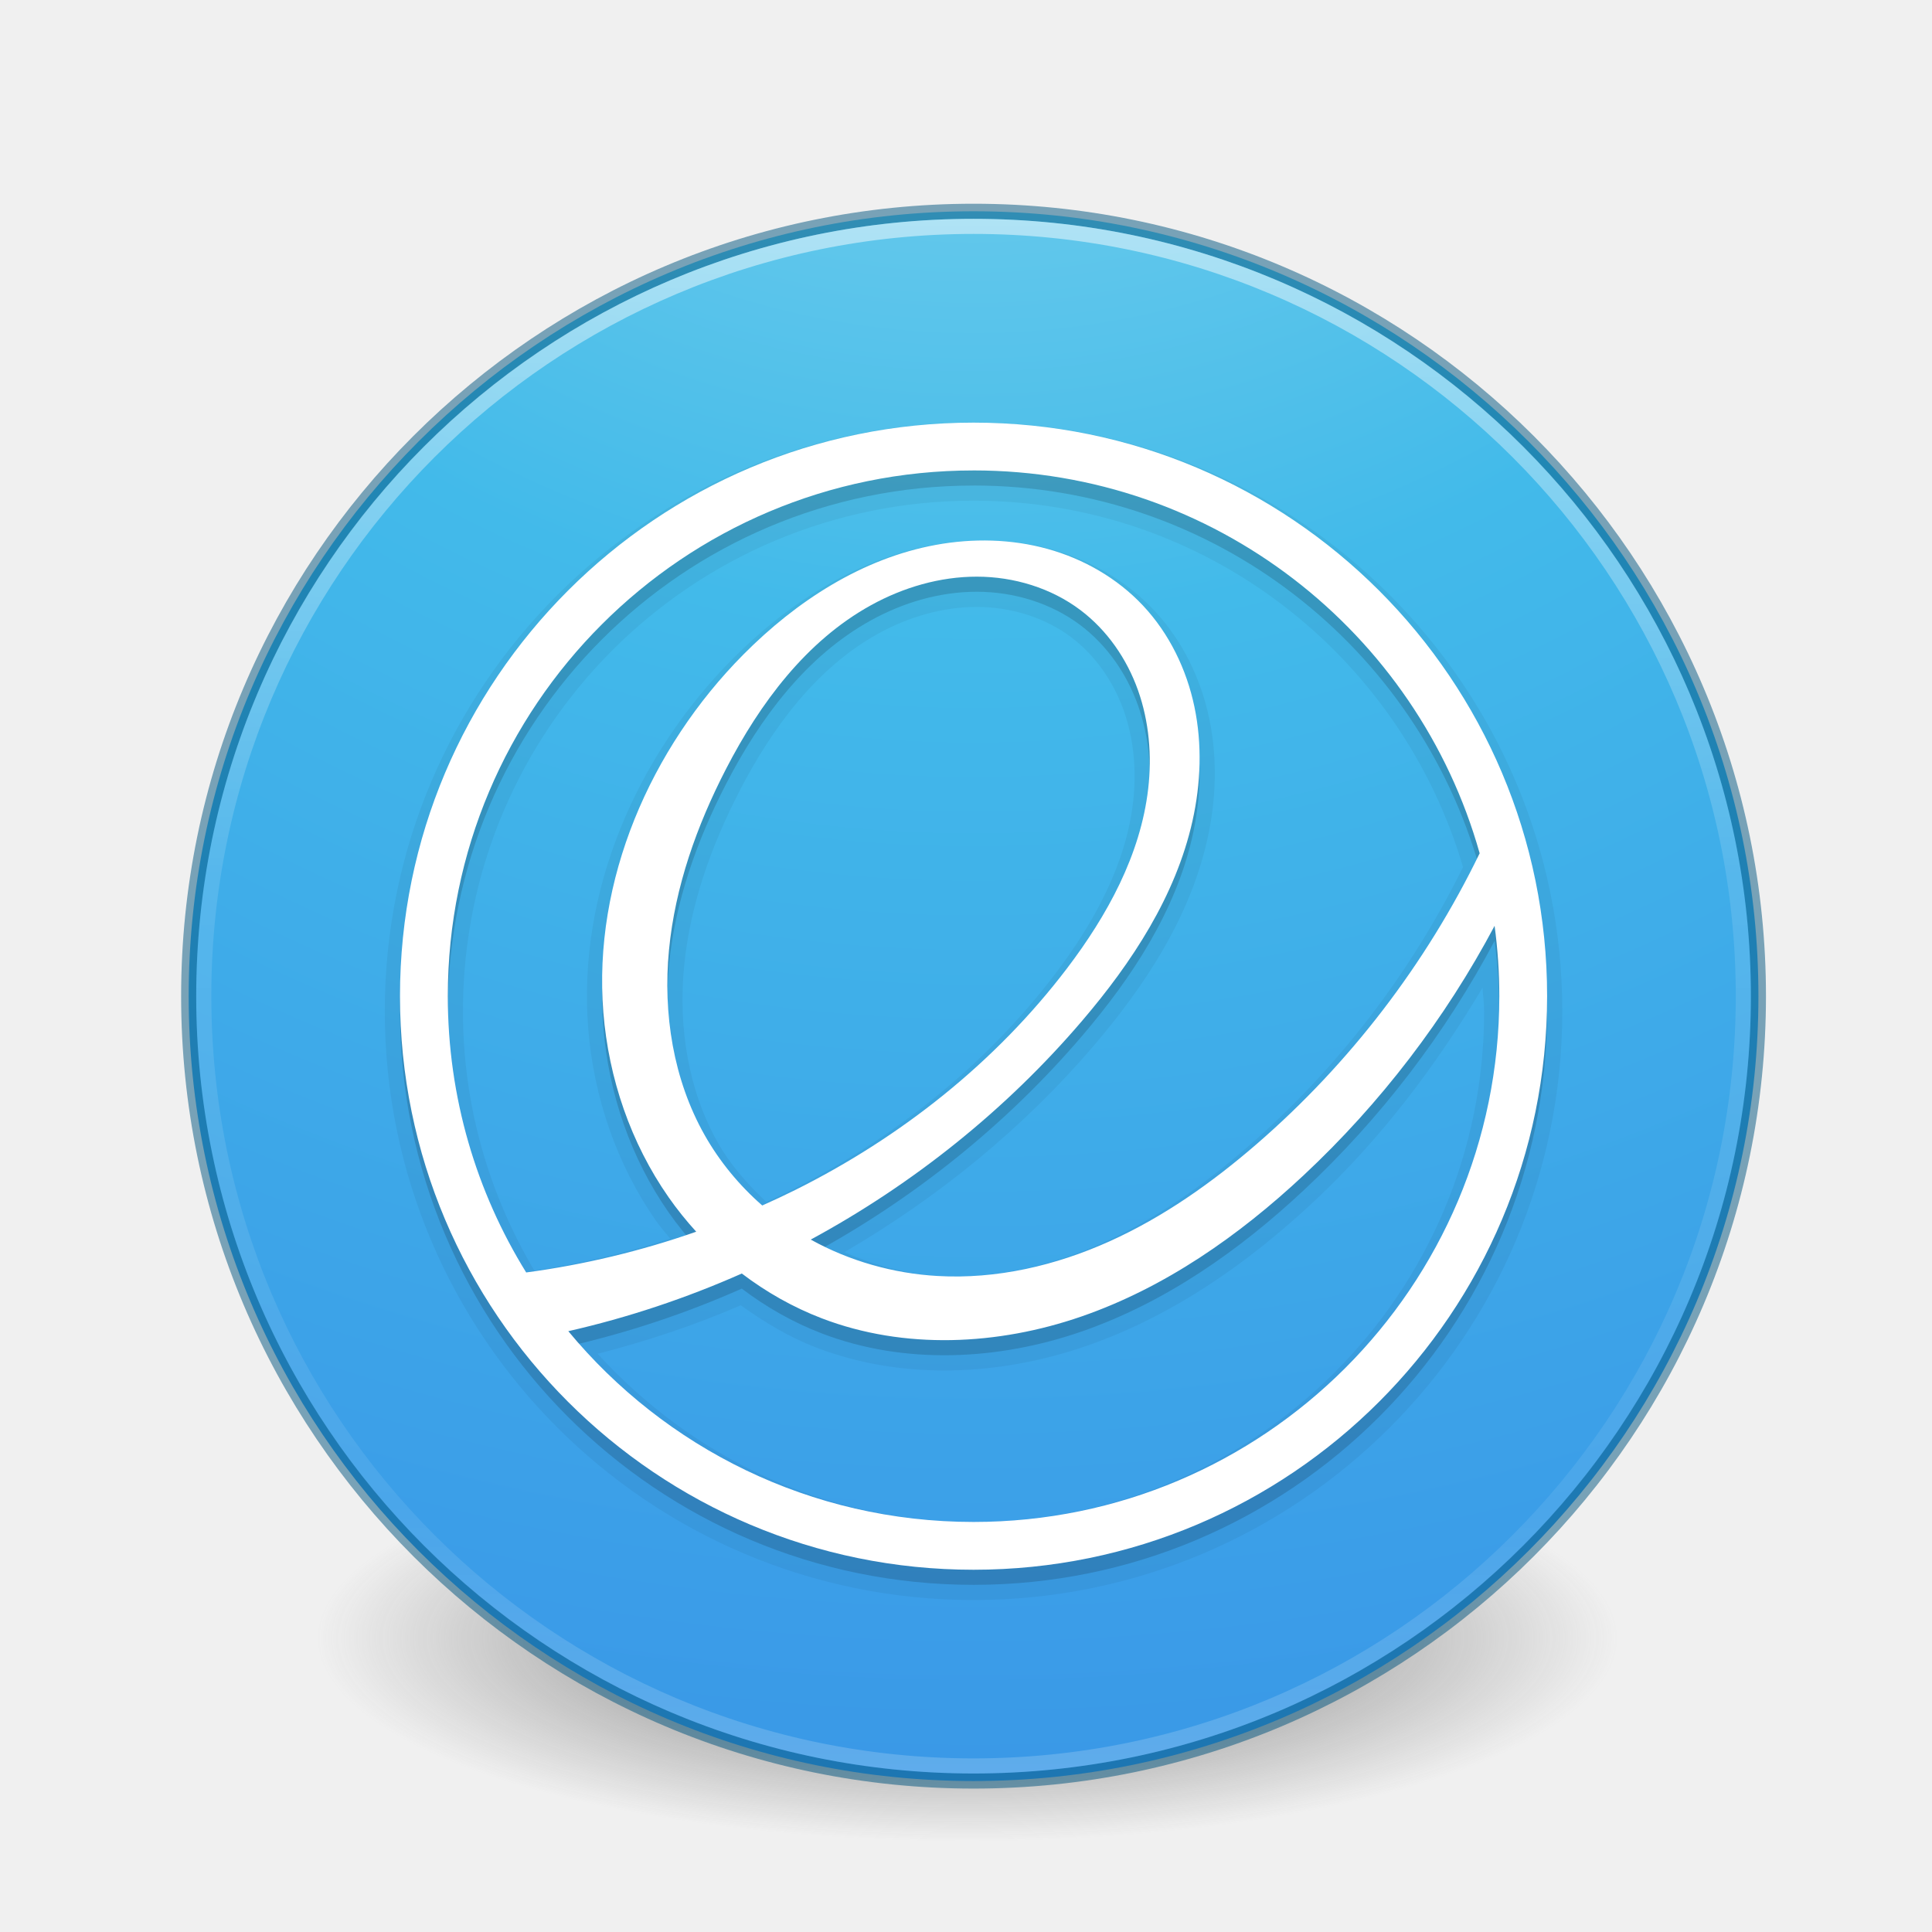
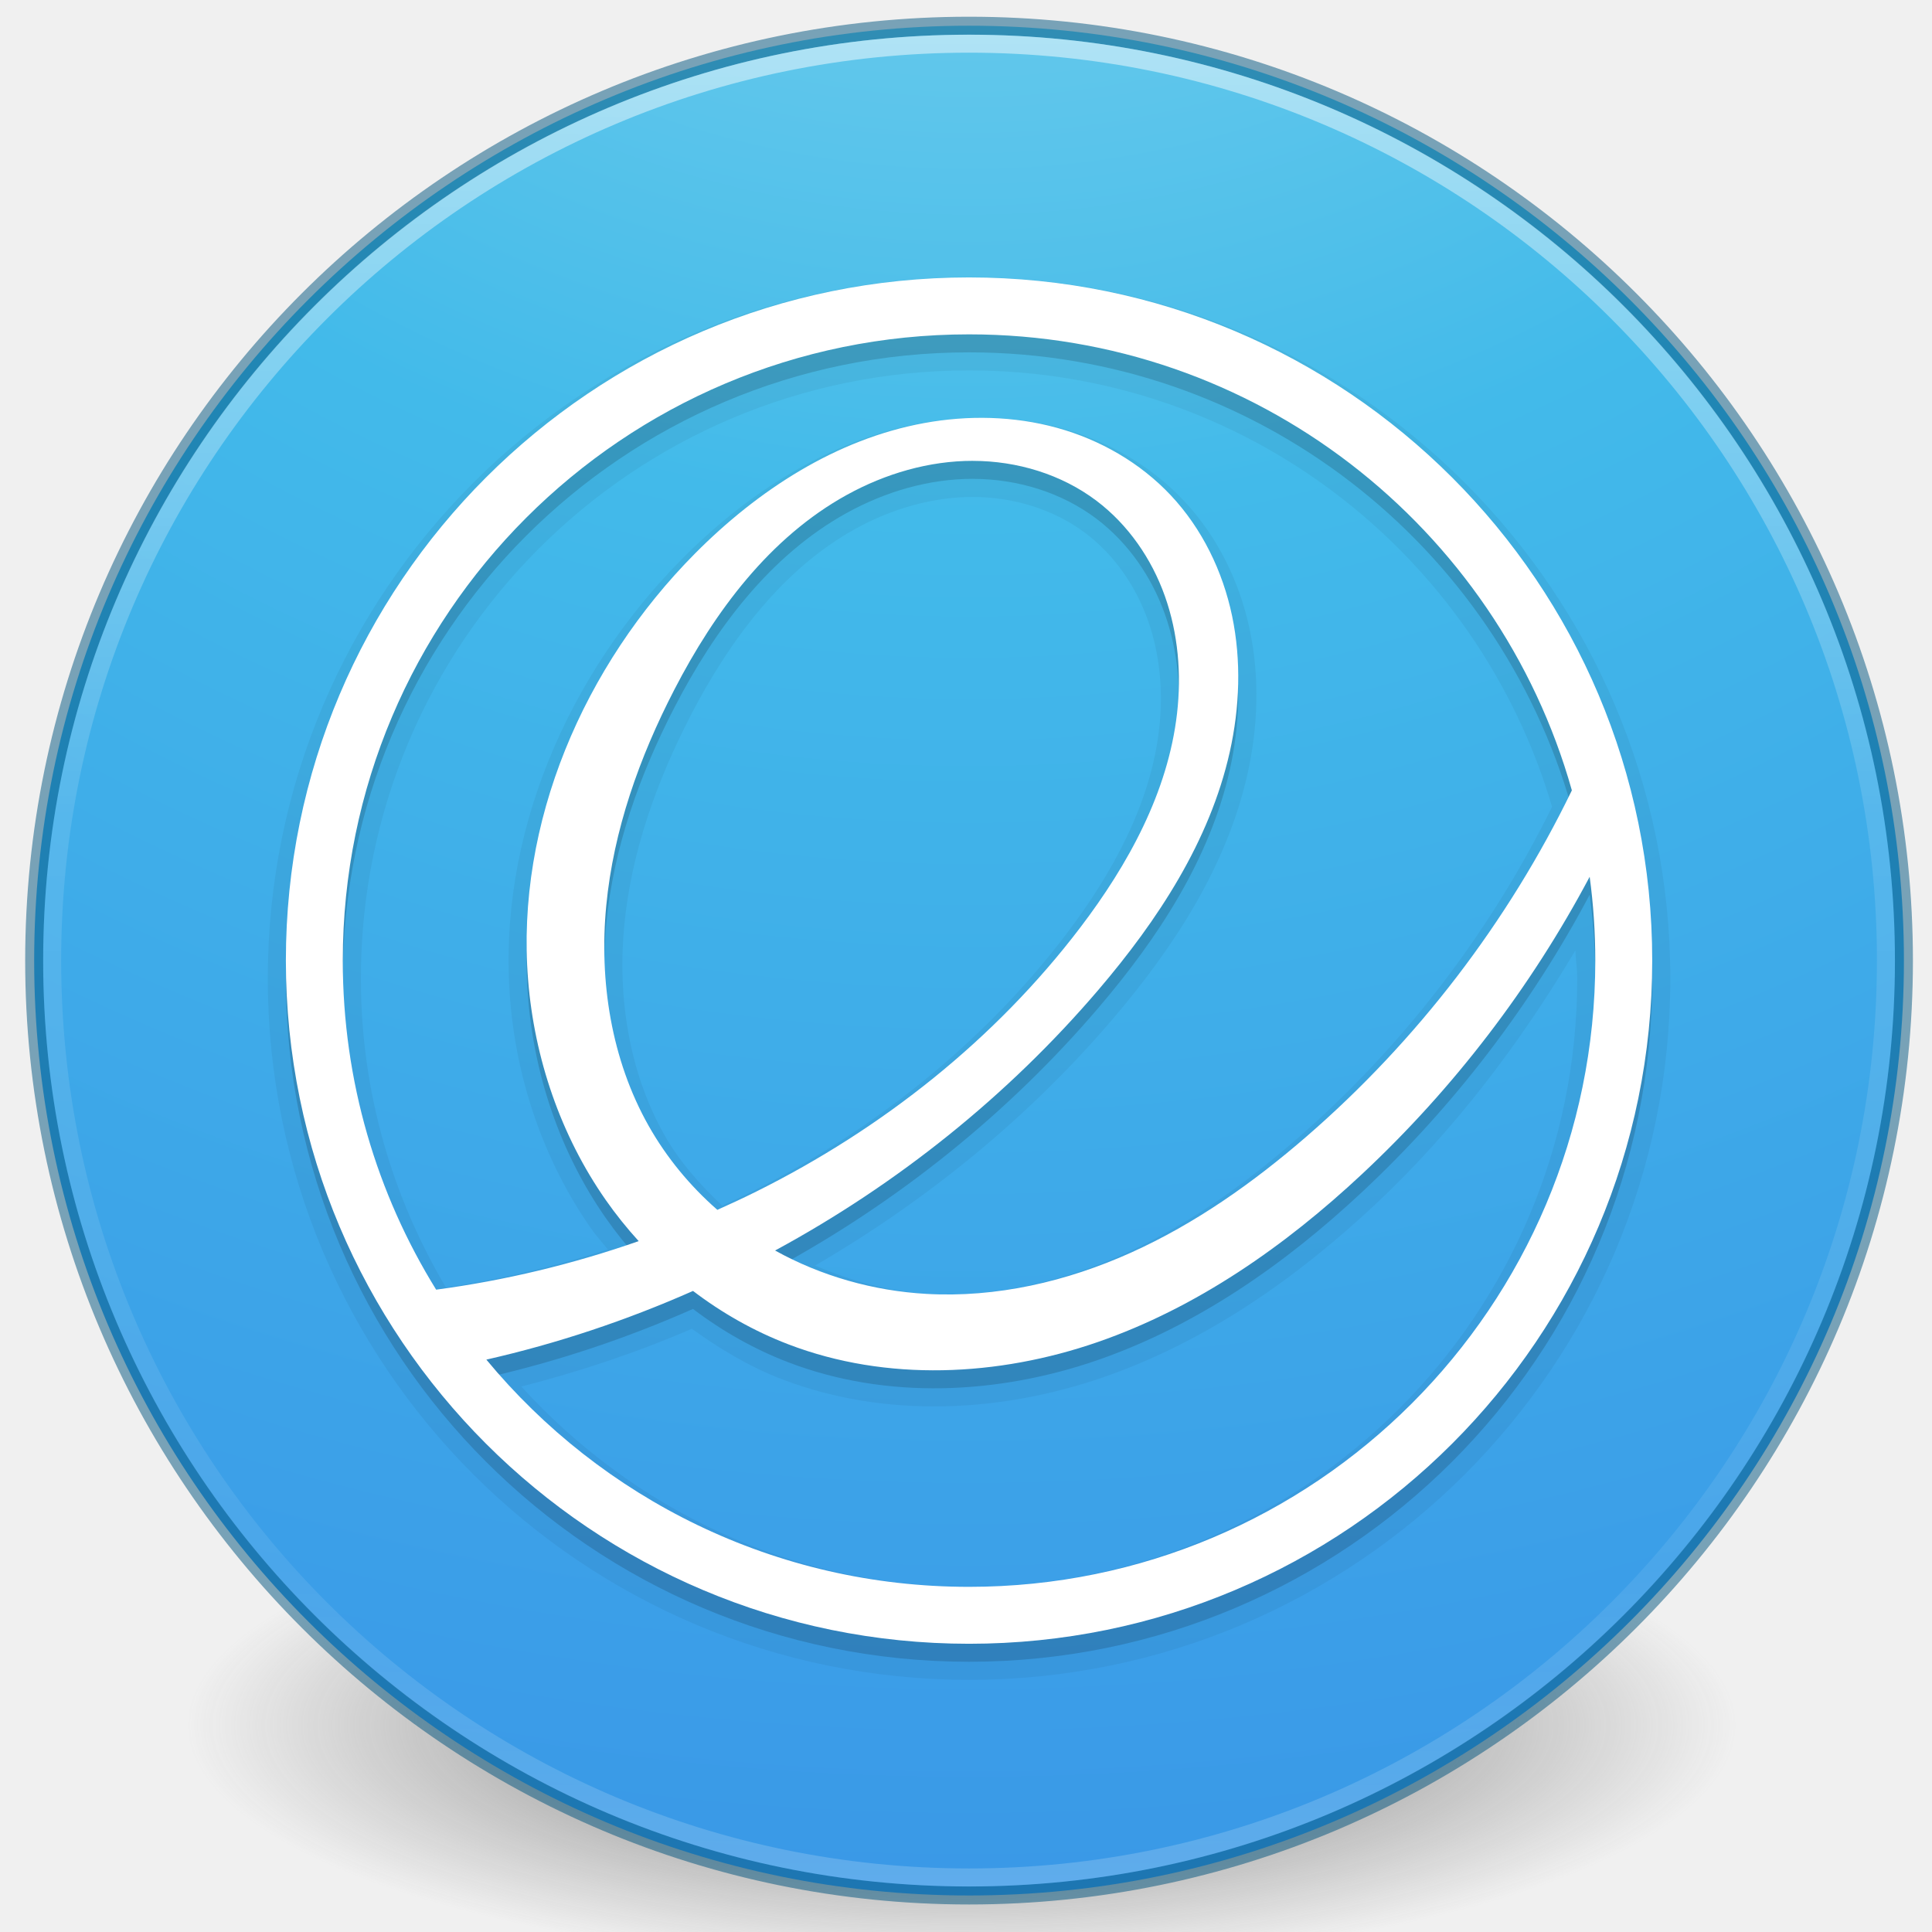
- <svg xmlns="http://www.w3.org/2000/svg" xmlns:xlink="http://www.w3.org/1999/xlink" version="1.1" width="128" height="128" id="svg5157">
+ <svg xmlns="http://www.w3.org/2000/svg" xmlns:xlink="http://www.w3.org/1999/xlink" version="1.1" width="64" height="64" id="svg5157">
  <defs id="defs5159">
    <linearGradient id="linearGradient3820-7-2-8-6">
      <stop id="stop3822-2-6-5-0" style="stop-color:#3d3d3d;stop-opacity:1" offset="0" />
      <stop id="stop3864-8-7-4-1" style="stop-color:#686868;stop-opacity:0.498" offset="0.5" />
      <stop id="stop3824-1-2-6-7" style="stop-color:#686868;stop-opacity:0" offset="1" />
    </linearGradient>
    <linearGradient id="linearGradient2867-449-88-871-390-598-476-591-434-148-57-177-3-8">
      <stop id="stop3750-8-9" style="stop-color:#90dbec;stop-opacity:1" offset="0" />
      <stop id="stop3752-3-2" style="stop-color:#42baea;stop-opacity:1" offset="0.262" />
      <stop id="stop3754-7-2" style="stop-color:#3689e6;stop-opacity:1" offset="0.705" />
      <stop id="stop3756-9-3" style="stop-color:#2b63a0;stop-opacity:1" offset="1" />
    </linearGradient>
    <linearGradient id="linearGradient4806">
      <stop offset="0" style="stop-color:#ffffff;stop-opacity:1" id="stop4808" />
      <stop offset="0.424" style="stop-color:#ffffff;stop-opacity:0.235" id="stop4810" />
      <stop offset="0.821" style="stop-color:#ffffff;stop-opacity:0.157" id="stop4812" />
      <stop offset="1" style="stop-color:#ffffff;stop-opacity:0.392" id="stop4814" />
    </linearGradient>
-     <linearGradient xlink:href="#linearGradient4806" id="linearGradient3118" gradientUnits="userSpaceOnUse" gradientTransform="matrix(4.16388,0,0,4.16388,-236.0326,-50.03625)" x1="71.204" y1="15.369" x2="71.204" y2="40.496" />
-     <radialGradient xlink:href="#linearGradient3820-7-2-8-6" id="radialGradient3163" gradientUnits="userSpaceOnUse" gradientTransform="matrix(0.6869404,0,0,0.2146169,-4.02174,68.57333)" cx="99.157" cy="186.171" fx="99.157" fy="186.171" r="62.769" />
-     <radialGradient cx="1.198" cy="8.45" r="20" fx="1.198" fy="8.45" id="radialGradient3328" xlink:href="#linearGradient2867-449-88-871-390-598-476-591-434-148-57-177-3-8" gradientUnits="userSpaceOnUse" gradientTransform="matrix(0,12.68293,-13.41703,-3.4520992e-7,177.8711,-40.51178)" />
+     <linearGradient xlink:href="#linearGradient4806" id="linearGradient3118" gradientUnits="userSpaceOnUse" gradientTransform="matrix(2.479797,0,0,2.479797,-146.8809,-37.28399)" x1="71.204" y1="15.369" x2="71.204" y2="40.496" />
+     <radialGradient xlink:href="#linearGradient3820-7-2-8-6" id="radialGradient3163" gradientUnits="userSpaceOnUse" gradientTransform="matrix(0.4091071,0,0,0.127815,-8.706851,33.3539)" cx="99.157" cy="186.171" fx="99.157" fy="186.171" r="62.769" />
+     <radialGradient cx="1.198" cy="8.45" r="20" fx="1.198" fy="8.45" id="radialGradient3328" xlink:href="#linearGradient2867-449-88-871-390-598-476-591-434-148-57-177-3-8" gradientUnits="userSpaceOnUse" gradientTransform="matrix(0,7.553316,-7.990507,-2.0558964e-7,99.61935,-31.6117)" />
  </defs>
-   <path style="fill:url(#radialGradient3163);fill-opacity:1;stroke:none" id="path3818-0-5-0" d="m 107.212,108.529 a 43.119,13.471 0 1 1 -86.237,0 43.119,13.471 0 1 1 86.237,0 z" />
-   <path style="color:#000000;display:inline;overflow:visible;visibility:visible;fill:url(#radialGradient3328);fill-opacity:1;fill-rule:nonzero;stroke:none;stroke-width:1;marker:none;enable-background:accumulate" id="path2555-9" d="m 64.5,13.998 c -28.692,0 -52,23.308 -52,52 0,28.692 23.308,52 52,52 28.692,0 52,-23.308 52,-52 0,-28.692 -23.308,-52 -52,-52 z" />
-   <path style="opacity:0.5;color:#000000;fill:#000000;fill-opacity:0;fill-rule:nonzero;stroke:#00537d;stroke-width:1;stroke-linecap:round;stroke-linejoin:round;stroke-miterlimit:4;stroke-opacity:1;stroke-dasharray:none;stroke-dashoffset:0;marker:none;visibility:visible;display:inline;overflow:visible;enable-background:accumulate;clip-rule:nonzero;isolation:auto;mix-blend-mode:normal;color-interpolation:sRGB;color-interpolation-filters:linearRGB;solid-color:#000000;solid-opacity:1;filter-blend-mode:normal;filter-gaussianBlur-deviation:0;color-rendering:auto;image-rendering:auto;shape-rendering:auto;text-rendering:auto" id="path2555-7-1" d="m 64.5,13.998 c -28.692,0 -52,23.308 -52,52 0,28.692 23.308,52 52,52 28.692,0 52,-23.308 52,-52 0,-28.692 -23.308,-52 -52,-52 z" />
-   <path style="opacity:0.5;color:#000000;fill:none;stroke:url(#linearGradient3118);stroke-width:1;stroke-linecap:round;stroke-linejoin:round;stroke-miterlimit:4;stroke-opacity:1;stroke-dasharray:none;stroke-dashoffset:0;marker:none;visibility:visible;display:inline;overflow:visible;enable-background:accumulate" id="path3019" d="m 115.5,65.998 c 0,28.167 -22.834,51 -51,51 -28.166,0 -51,-22.833 -51,-51 0,-28.167 22.833,-51 51,-51 28.167,0 51,22.833 51,51 z" />
-   <path style="color:#000000;clip-rule:nonzero;display:inline;overflow:visible;visibility:visible;opacity:0.05;isolation:auto;mix-blend-mode:normal;color-interpolation:sRGB;color-interpolation-filters:linearRGB;solid-color:#000000;solid-opacity:1;fill:#000000;fill-opacity:1;fill-rule:nonzero;stroke:none;stroke-width:1;stroke-linecap:butt;stroke-linejoin:miter;stroke-miterlimit:4;stroke-dasharray:none;stroke-dashoffset:0;stroke-opacity:1;marker:none;color-rendering:auto;image-rendering:auto;shape-rendering:auto;text-rendering:auto;enable-background:accumulate;filter-blend-mode:normal;filter-gaussianBlur-deviation:0" id="path3492" d="m 64.5,27.994 c -21.531,0 -39.006,17.475 -39.006,39.006 0,21.531 17.475,39.006 39.006,39.006 21.531,0 39.006,-17.475 39.006,-39.006 0,-21.531 -17.475,-39.006 -39.006,-39.006 z m 0,5.178 c 15.37,0 28.304,10.254 32.43,24.275 -3.483,7.059 -8.372,13.427 -14.322,18.58 -2.907,2.518 -6.059,4.74 -9.508,6.295 -3.445,1.553 -7.214,2.424 -10.926,2.211 -2.159,-0.124 -4.252,-0.726 -6.238,-1.57 6.211,-3.62 11.859,-8.213 16.531,-13.686 3.358,-3.933 6.354,-8.457 7.52,-13.658 0.584,-2.604 0.686,-5.344 0.133,-7.994 -0.554,-2.655 -1.781,-5.194 -3.664,-7.197 -1.84,-1.957 -4.233,-3.328 -6.795,-4.035 -2.559,-0.706 -5.258,-0.754 -7.836,-0.283 -5.154,0.942 -9.679,3.908 -13.283,7.539 -6.356,6.404 -10.297,15.431 -9.57,24.504 0.363,4.535 1.882,8.992 4.498,12.74 0.287,0.411 0.623,0.78 0.936,1.17 -2.941,0.945 -5.949,1.67 -9.004,2.117 C 32.417,79.14 30.672,73.285 30.672,67 30.672,48.306 45.806,33.172 64.5,33.172 Z m 0.219,7.039 c 2.246,0.003 4.506,0.689 6.264,2.018 1.585,1.197 2.784,2.926 3.463,4.834 0.681,1.913 0.862,4.018 0.625,6.074 -0.474,4.121 -2.578,7.992 -5.188,11.422 -4.627,6.081 -10.794,10.966 -17.66,14.387 -0.477,0.237 -0.966,0.458 -1.453,0.682 -1.241,-1.167 -2.379,-2.45 -3.213,-3.926 C 45.601,72.238 44.936,68.07 45.322,64.039 45.709,60.001 47.104,56.066 49,52.395 c 2.195,-4.25 5.157,-8.194 9.189,-10.418 2.013,-1.11 4.276,-1.769 6.529,-1.766 z M 98.223,65.438 c 0.025,0.524 0.105,1.033 0.105,1.562 0,18.694 -15.134,33.828 -33.828,33.828 -9.909,0 -18.716,-4.352 -24.902,-11.135 3.237,-0.834 6.416,-1.886 9.48,-3.215 1.556,1.12 3.21,2.116 5.008,2.805 5.734,2.198 12.172,1.869 17.893,-0.111 5.71,-1.977 10.724,-5.503 15.07,-9.566 4.415,-4.127 8.083,-8.976 11.174,-14.168 z" />
-   <path style="color:#000000;clip-rule:nonzero;display:inline;overflow:visible;visibility:visible;opacity:0.15;isolation:auto;mix-blend-mode:normal;color-interpolation:sRGB;color-interpolation-filters:linearRGB;solid-color:#000000;solid-opacity:1;fill:#000000;fill-opacity:1;fill-rule:nonzero;stroke:none;stroke-width:1;stroke-linecap:butt;stroke-linejoin:miter;stroke-miterlimit:4;stroke-dasharray:none;stroke-dashoffset:0;stroke-opacity:1;marker:none;color-rendering:auto;image-rendering:auto;shape-rendering:auto;text-rendering:auto;enable-background:accumulate" id="path2993-9" d="m 64.5,29 c -20.987,0 -38,17.013 -38,38 C 26.5,87.987 43.513,105 64.5,105 85.487,105 102.5,87.987 102.5,67 102.5,46.013 85.487,29 64.5,29 Z m 0,3.167 c 15.956,0 29.406,10.728 33.531,25.365 -3.553,7.328 -8.608,13.926 -14.765,19.257 -2.958,2.561 -6.187,4.844 -9.753,6.452 -3.567,1.608 -7.49,2.52 -11.396,2.296 -2.935,-0.168 -5.834,-0.986 -8.404,-2.411 6.811,-3.691 12.956,-8.611 17.987,-14.503 3.302,-3.867 6.191,-8.263 7.303,-13.225 0.556,-2.481 0.65,-5.079 0.131,-7.568 -0.52,-2.489 -1.671,-4.861 -3.412,-6.713 -1.701,-1.81 -3.935,-3.092 -6.329,-3.752 -2.395,-0.661 -4.943,-0.712 -7.386,-0.265 -4.887,0.893 -9.25,3.733 -12.75,7.26 -6.168,6.215 -9.982,14.986 -9.282,23.714 0.35,4.364 1.812,8.653 4.319,12.243 0.559,0.801 1.174,1.565 1.833,2.288 -3.651,1.278 -7.431,2.187 -11.265,2.7 -3.292,-5.319 -5.193,-11.588 -5.193,-18.303 0,-19.238 15.595,-34.833 34.833,-34.833 z m 0.222,7.038 c 2.449,0.003 4.914,0.745 6.868,2.221 1.76,1.33 3.065,3.222 3.804,5.3 0.739,2.079 0.929,4.336 0.677,6.527 -0.505,4.383 -2.716,8.403 -5.387,11.915 -4.73,6.218 -11.018,11.194 -18.01,14.678 -0.716,0.357 -1.443,0.695 -2.173,1.021 -1.522,-1.332 -2.826,-2.911 -3.82,-4.671 -2.077,-3.678 -2.762,-8.047 -2.359,-12.251 0.403,-4.205 1.846,-8.257 3.784,-12.01 2.247,-4.351 5.311,-8.473 9.599,-10.838 2.144,-1.183 4.569,-1.895 7.018,-1.892 z m 34.299,23.132 c 0.204,1.525 0.313,3.082 0.313,4.663 0,19.238 -15.595,34.833 -34.833,34.833 -10.804,0 -20.46,-4.918 -26.849,-12.639 3.944,-0.896 7.798,-2.182 11.495,-3.82 1.617,1.231 3.402,2.241 5.3,2.969 5.466,2.095 11.671,1.792 17.203,-0.123 5.532,-1.915 10.437,-5.352 14.713,-9.35 5.094,-4.762 9.389,-10.375 12.659,-16.534 z" />
-   <path style="color:#000000;display:inline;overflow:visible;visibility:visible;fill:#ffffff;fill-opacity:1;fill-rule:nonzero;stroke:none;stroke-width:1;marker:none;enable-background:accumulate" id="path2993" d="m 64.5,28 c -20.987,0 -38,17.013 -38,38 C 26.5,86.987 43.513,104 64.5,104 85.487,104 102.5,86.987 102.5,66 102.5,45.013 85.487,28 64.5,28 Z m 0,3.167 c 15.956,0 29.406,10.728 33.531,25.365 -3.553,7.328 -8.608,13.926 -14.765,19.257 -2.958,2.561 -6.187,4.844 -9.753,6.452 -3.567,1.608 -7.49,2.52 -11.396,2.296 C 59.182,84.369 56.284,83.551 53.714,82.126 60.524,78.436 66.67,73.515 71.7,67.623 75.002,63.755 77.891,59.36 79.003,54.398 79.559,51.917 79.654,49.319 79.134,46.83 78.614,44.341 77.463,41.969 75.722,40.116 74.021,38.307 71.787,37.025 69.393,36.364 66.998,35.703 64.45,35.652 62.006,36.099 c -4.887,0.893 -9.25,3.733 -12.75,7.26 -6.168,6.215 -9.982,14.986 -9.282,23.714 0.35,4.364 1.812,8.653 4.319,12.243 0.559,0.801 1.174,1.565 1.833,2.288 -3.651,1.278 -7.431,2.187 -11.265,2.7 -3.292,-5.319 -5.193,-11.588 -5.193,-18.303 0,-19.238 15.595,-34.833 34.833,-34.833 z m 0.222,7.038 c 2.449,0.003 4.914,0.745 6.868,2.221 1.76,1.33 3.065,3.222 3.804,5.3 0.739,2.079 0.929,4.336 0.677,6.527 -0.505,4.383 -2.716,8.403 -5.387,11.915 -4.73,6.218 -11.018,11.194 -18.01,14.678 -0.716,0.357 -1.443,0.695 -2.173,1.021 -1.522,-1.332 -2.826,-2.911 -3.82,-4.671 -2.077,-3.678 -2.762,-8.047 -2.359,-12.251 0.403,-4.205 1.846,-8.257 3.784,-12.01 2.247,-4.351 5.311,-8.473 9.599,-10.838 2.144,-1.183 4.569,-1.895 7.018,-1.892 z m 34.299,23.132 c 0.204,1.525 0.313,3.082 0.313,4.663 0,19.238 -15.595,34.833 -34.833,34.833 -10.804,0 -20.46,-4.918 -26.849,-12.639 3.944,-0.896 7.798,-2.182 11.495,-3.82 1.617,1.231 3.402,2.241 5.3,2.969 5.466,2.095 11.671,1.792 17.203,-0.123 5.532,-1.915 10.437,-5.352 14.713,-9.35 5.094,-4.762 9.389,-10.375 12.659,-16.534 z" />
+   <path style="fill:url(#radialGradient3163);fill-opacity:1;stroke:none;stroke-width:0.596" id="path3818-0-5-0" d="m 57.538,57.149 a 25.679,8.023 0 1 1 -51.359,0 25.679,8.023 0 1 1 51.359,0 z" />
+   <path style="color:#000000;display:inline;overflow:visible;visibility:visible;fill:url(#radialGradient3328);fill-opacity:1;fill-rule:nonzero;stroke:none;stroke-width:0.596;marker:none;enable-background:accumulate" id="path2555-9" d="m 32.101,0.852 c -17.087,0 -30.969,13.881 -30.969,30.969 0,17.087 13.881,30.969 30.969,30.969 17.087,0 30.969,-13.881 30.969,-30.969 0,-17.087 -13.881,-30.969 -30.969,-30.969 z" />
+   <path style="color:#000000;clip-rule:nonzero;display:inline;overflow:visible;visibility:visible;opacity:0.5;isolation:auto;mix-blend-mode:normal;color-interpolation:sRGB;color-interpolation-filters:linearRGB;solid-color:#000000;solid-opacity:1;fill:#000000;fill-opacity:0;fill-rule:nonzero;stroke:#00537d;stroke-width:0.596;stroke-linecap:round;stroke-linejoin:round;stroke-miterlimit:4;stroke-dasharray:none;stroke-dashoffset:0;stroke-opacity:1;marker:none;color-rendering:auto;image-rendering:auto;shape-rendering:auto;text-rendering:auto;enable-background:accumulate" id="path2555-7-1" d="m 32.101,0.852 c -17.087,0 -30.969,13.881 -30.969,30.969 0,17.087 13.881,30.969 30.969,30.969 17.087,0 30.969,-13.881 30.969,-30.969 0,-17.087 -13.881,-30.969 -30.969,-30.969 z" />
+   <path style="color:#000000;display:inline;overflow:visible;visibility:visible;opacity:0.5;fill:none;stroke:url(#linearGradient3118);stroke-width:0.596;stroke-linecap:round;stroke-linejoin:round;stroke-miterlimit:4;stroke-dasharray:none;stroke-dashoffset:0;stroke-opacity:1;marker:none;enable-background:accumulate" id="path3019" d="m 62.474,31.82 c 0,16.775 -13.598,30.373 -30.373,30.373 -16.775,0 -30.373,-13.598 -30.373,-30.373 0,-16.775 13.598,-30.373 30.373,-30.373 16.775,0 30.373,13.598 30.373,30.373 z" />
+   <path style="color:#000000;clip-rule:nonzero;display:inline;overflow:visible;visibility:visible;opacity:0.05;isolation:auto;mix-blend-mode:normal;color-interpolation:sRGB;color-interpolation-filters:linearRGB;solid-color:#000000;solid-opacity:1;fill:#000000;fill-opacity:1;fill-rule:nonzero;stroke:none;stroke-width:1;stroke-linecap:butt;stroke-linejoin:miter;stroke-miterlimit:4;stroke-dasharray:none;stroke-dashoffset:0;stroke-opacity:1;marker:none;color-rendering:auto;image-rendering:auto;shape-rendering:auto;text-rendering:auto;enable-background:accumulate" id="path3492" d="m 64.5,27.994 c -21.531,0 -39.006,17.475 -39.006,39.006 0,21.531 17.475,39.006 39.006,39.006 21.531,0 39.006,-17.475 39.006,-39.006 0,-21.531 -17.475,-39.006 -39.006,-39.006 z m 0,5.178 c 15.37,0 28.304,10.254 32.43,24.275 -3.483,7.059 -8.372,13.427 -14.322,18.58 -2.907,2.518 -6.059,4.74 -9.508,6.295 -3.445,1.553 -7.214,2.424 -10.926,2.211 -2.159,-0.124 -4.252,-0.726 -6.238,-1.57 6.211,-3.62 11.859,-8.213 16.531,-13.686 3.358,-3.933 6.354,-8.457 7.52,-13.658 0.584,-2.604 0.686,-5.344 0.133,-7.994 -0.554,-2.655 -1.781,-5.194 -3.664,-7.197 -1.84,-1.957 -4.233,-3.328 -6.795,-4.035 -2.559,-0.706 -5.258,-0.754 -7.836,-0.283 -5.154,0.942 -9.679,3.908 -13.283,7.539 -6.356,6.404 -10.297,15.431 -9.57,24.504 0.363,4.535 1.882,8.992 4.498,12.74 0.287,0.411 0.623,0.78 0.936,1.17 -2.941,0.945 -5.949,1.67 -9.004,2.117 C 32.417,79.14 30.672,73.285 30.672,67 30.672,48.306 45.806,33.172 64.5,33.172 Z m 0.219,7.039 c 2.246,0.003 4.506,0.689 6.264,2.018 1.585,1.197 2.784,2.926 3.463,4.834 0.681,1.913 0.862,4.018 0.625,6.074 -0.474,4.121 -2.578,7.992 -5.188,11.422 -4.627,6.081 -10.794,10.966 -17.66,14.387 -0.477,0.237 -0.966,0.458 -1.453,0.682 -1.241,-1.167 -2.379,-2.45 -3.213,-3.926 C 45.601,72.238 44.936,68.07 45.322,64.039 45.709,60.001 47.104,56.066 49,52.395 c 2.195,-4.25 5.157,-8.194 9.189,-10.418 2.013,-1.11 4.276,-1.769 6.529,-1.766 z M 98.223,65.438 c 0.025,0.524 0.105,1.033 0.105,1.562 0,18.694 -15.134,33.828 -33.828,33.828 -9.909,0 -18.716,-4.352 -24.902,-11.135 3.237,-0.834 6.416,-1.886 9.48,-3.215 1.556,1.12 3.21,2.116 5.008,2.805 5.734,2.198 12.172,1.869 17.893,-0.111 5.71,-1.977 10.724,-5.503 15.07,-9.566 4.415,-4.127 8.083,-8.976 11.174,-14.168 z" transform="matrix(0.5955496,0,0,0.5955496,-6.311705,-7.484923)" />
+   <path style="color:#000000;clip-rule:nonzero;display:inline;overflow:visible;visibility:visible;opacity:0.15;isolation:auto;mix-blend-mode:normal;color-interpolation:sRGB;color-interpolation-filters:linearRGB;solid-color:#000000;solid-opacity:1;fill:#000000;fill-opacity:1;fill-rule:nonzero;stroke:none;stroke-width:0.596;stroke-linecap:butt;stroke-linejoin:miter;stroke-miterlimit:4;stroke-dasharray:none;stroke-dashoffset:0;stroke-opacity:1;marker:none;color-rendering:auto;image-rendering:auto;shape-rendering:auto;text-rendering:auto;enable-background:accumulate" id="path2993-9" d="m 32.101,9.786 c -12.499,0 -22.631,10.132 -22.631,22.631 0,12.499 10.132,22.631 22.631,22.631 12.499,0 22.631,-10.132 22.631,-22.631 0,-12.499 -10.132,-22.631 -22.631,-22.631 z m 0,1.886 c 9.503,0 17.513,6.389 19.969,15.106 -2.116,4.364 -5.127,8.293 -8.793,11.469 -1.761,1.525 -3.684,2.885 -5.809,3.843 -2.124,0.957 -4.461,1.501 -6.787,1.367 -1.748,-0.1 -3.474,-0.587 -5.005,-1.436 4.056,-2.198 7.716,-5.128 10.712,-8.637 1.966,-2.303 3.687,-4.921 4.349,-7.876 0.331,-1.478 0.387,-3.025 0.078,-4.507 -0.31,-1.482 -0.995,-2.895 -2.032,-3.998 -1.013,-1.078 -2.343,-1.841 -3.769,-2.235 -1.426,-0.393 -2.944,-0.424 -4.399,-0.158 -2.91,0.532 -5.509,2.223 -7.593,4.323 -3.674,3.702 -5.945,8.925 -5.528,14.123 0.208,2.599 1.079,5.153 2.572,7.291 0.333,0.477 0.699,0.932 1.091,1.363 -2.174,0.761 -4.426,1.303 -6.709,1.608 -1.96,-3.168 -3.093,-6.901 -3.093,-10.901 0,-11.457 9.288,-20.745 20.745,-20.745 z m 0.132,4.191 c 1.458,0.002 2.926,0.443 4.09,1.322 1.048,0.792 1.825,1.919 2.265,3.157 0.44,1.238 0.553,2.582 0.403,3.887 -0.3,2.61 -1.617,5.004 -3.208,7.096 -2.817,3.703 -6.562,6.667 -10.726,8.741 -0.426,0.212 -0.859,0.414 -1.294,0.608 -0.906,-0.793 -1.683,-1.734 -2.275,-2.782 -1.237,-2.19 -1.645,-4.792 -1.405,-7.296 0.24,-2.504 1.099,-4.917 2.254,-7.152 1.338,-2.591 3.163,-5.046 5.717,-6.455 1.277,-0.704 2.721,-1.129 4.18,-1.127 z m 20.427,13.777 c 0.122,0.908 0.186,1.835 0.186,2.777 0,11.457 -9.288,20.745 -20.745,20.745 -6.434,0 -12.185,-2.929 -15.99,-7.527 2.349,-0.533 4.644,-1.3 6.846,-2.275 0.963,0.733 2.026,1.335 3.157,1.768 3.255,1.248 6.951,1.067 10.245,-0.073 3.294,-1.14 6.216,-3.187 8.762,-5.568 3.034,-2.836 5.592,-6.179 7.539,-9.847 z" />
+   <path style="color:#000000;display:inline;overflow:visible;visibility:visible;fill:#ffffff;fill-opacity:1;fill-rule:nonzero;stroke:none;stroke-width:0.596;marker:none;enable-background:accumulate" id="path2993" d="m 32.101,9.19 c -12.499,0 -22.631,10.132 -22.631,22.631 0,12.499 10.132,22.631 22.631,22.631 12.499,0 22.631,-10.132 22.631,-22.631 0,-12.499 -10.132,-22.631 -22.631,-22.631 z m 0,1.886 c 9.503,0 17.513,6.389 19.969,15.106 -2.116,4.364 -5.127,8.293 -8.793,11.469 -1.761,1.525 -3.684,2.885 -5.809,3.843 -2.124,0.957 -4.461,1.501 -6.787,1.367 -1.748,-0.1 -3.474,-0.587 -5.005,-1.436 4.056,-2.198 7.716,-5.128 10.712,-8.637 1.966,-2.303 3.687,-4.921 4.349,-7.876 0.331,-1.478 0.387,-3.025 0.078,-4.507 -0.31,-1.482 -0.995,-2.895 -2.032,-3.998 -1.013,-1.078 -2.343,-1.841 -3.769,-2.235 -1.426,-0.393 -2.944,-0.424 -4.399,-0.158 -2.91,0.532 -5.509,2.223 -7.593,4.323 -3.674,3.702 -5.945,8.925 -5.528,14.123 0.208,2.599 1.079,5.153 2.572,7.291 0.333,0.477 0.699,0.932 1.091,1.363 -2.174,0.761 -4.426,1.303 -6.709,1.608 -1.96,-3.168 -3.093,-6.901 -3.093,-10.901 0,-11.457 9.288,-20.745 20.745,-20.745 z m 0.132,4.191 c 1.458,0.002 2.926,0.443 4.09,1.322 1.048,0.792 1.825,1.919 2.265,3.157 0.44,1.238 0.553,2.582 0.403,3.887 -0.3,2.61 -1.617,5.004 -3.208,7.096 -2.817,3.703 -6.562,6.667 -10.726,8.741 -0.426,0.212 -0.859,0.414 -1.294,0.608 -0.906,-0.793 -1.683,-1.734 -2.275,-2.782 -1.237,-2.19 -1.645,-4.792 -1.405,-7.296 0.24,-2.504 1.099,-4.917 2.254,-7.152 1.338,-2.591 3.163,-5.046 5.717,-6.455 1.277,-0.704 2.721,-1.129 4.18,-1.127 z m 20.427,13.777 c 0.122,0.908 0.186,1.835 0.186,2.777 0,11.457 -9.288,20.745 -20.745,20.745 -6.434,0 -12.185,-2.929 -15.99,-7.527 2.349,-0.533 4.644,-1.3 6.846,-2.275 0.963,0.733 2.026,1.335 3.157,1.768 3.255,1.248 6.951,1.067 10.245,-0.073 3.294,-1.14 6.216,-3.187 8.762,-5.568 3.034,-2.836 5.592,-6.179 7.539,-9.847 z" />
</svg>
